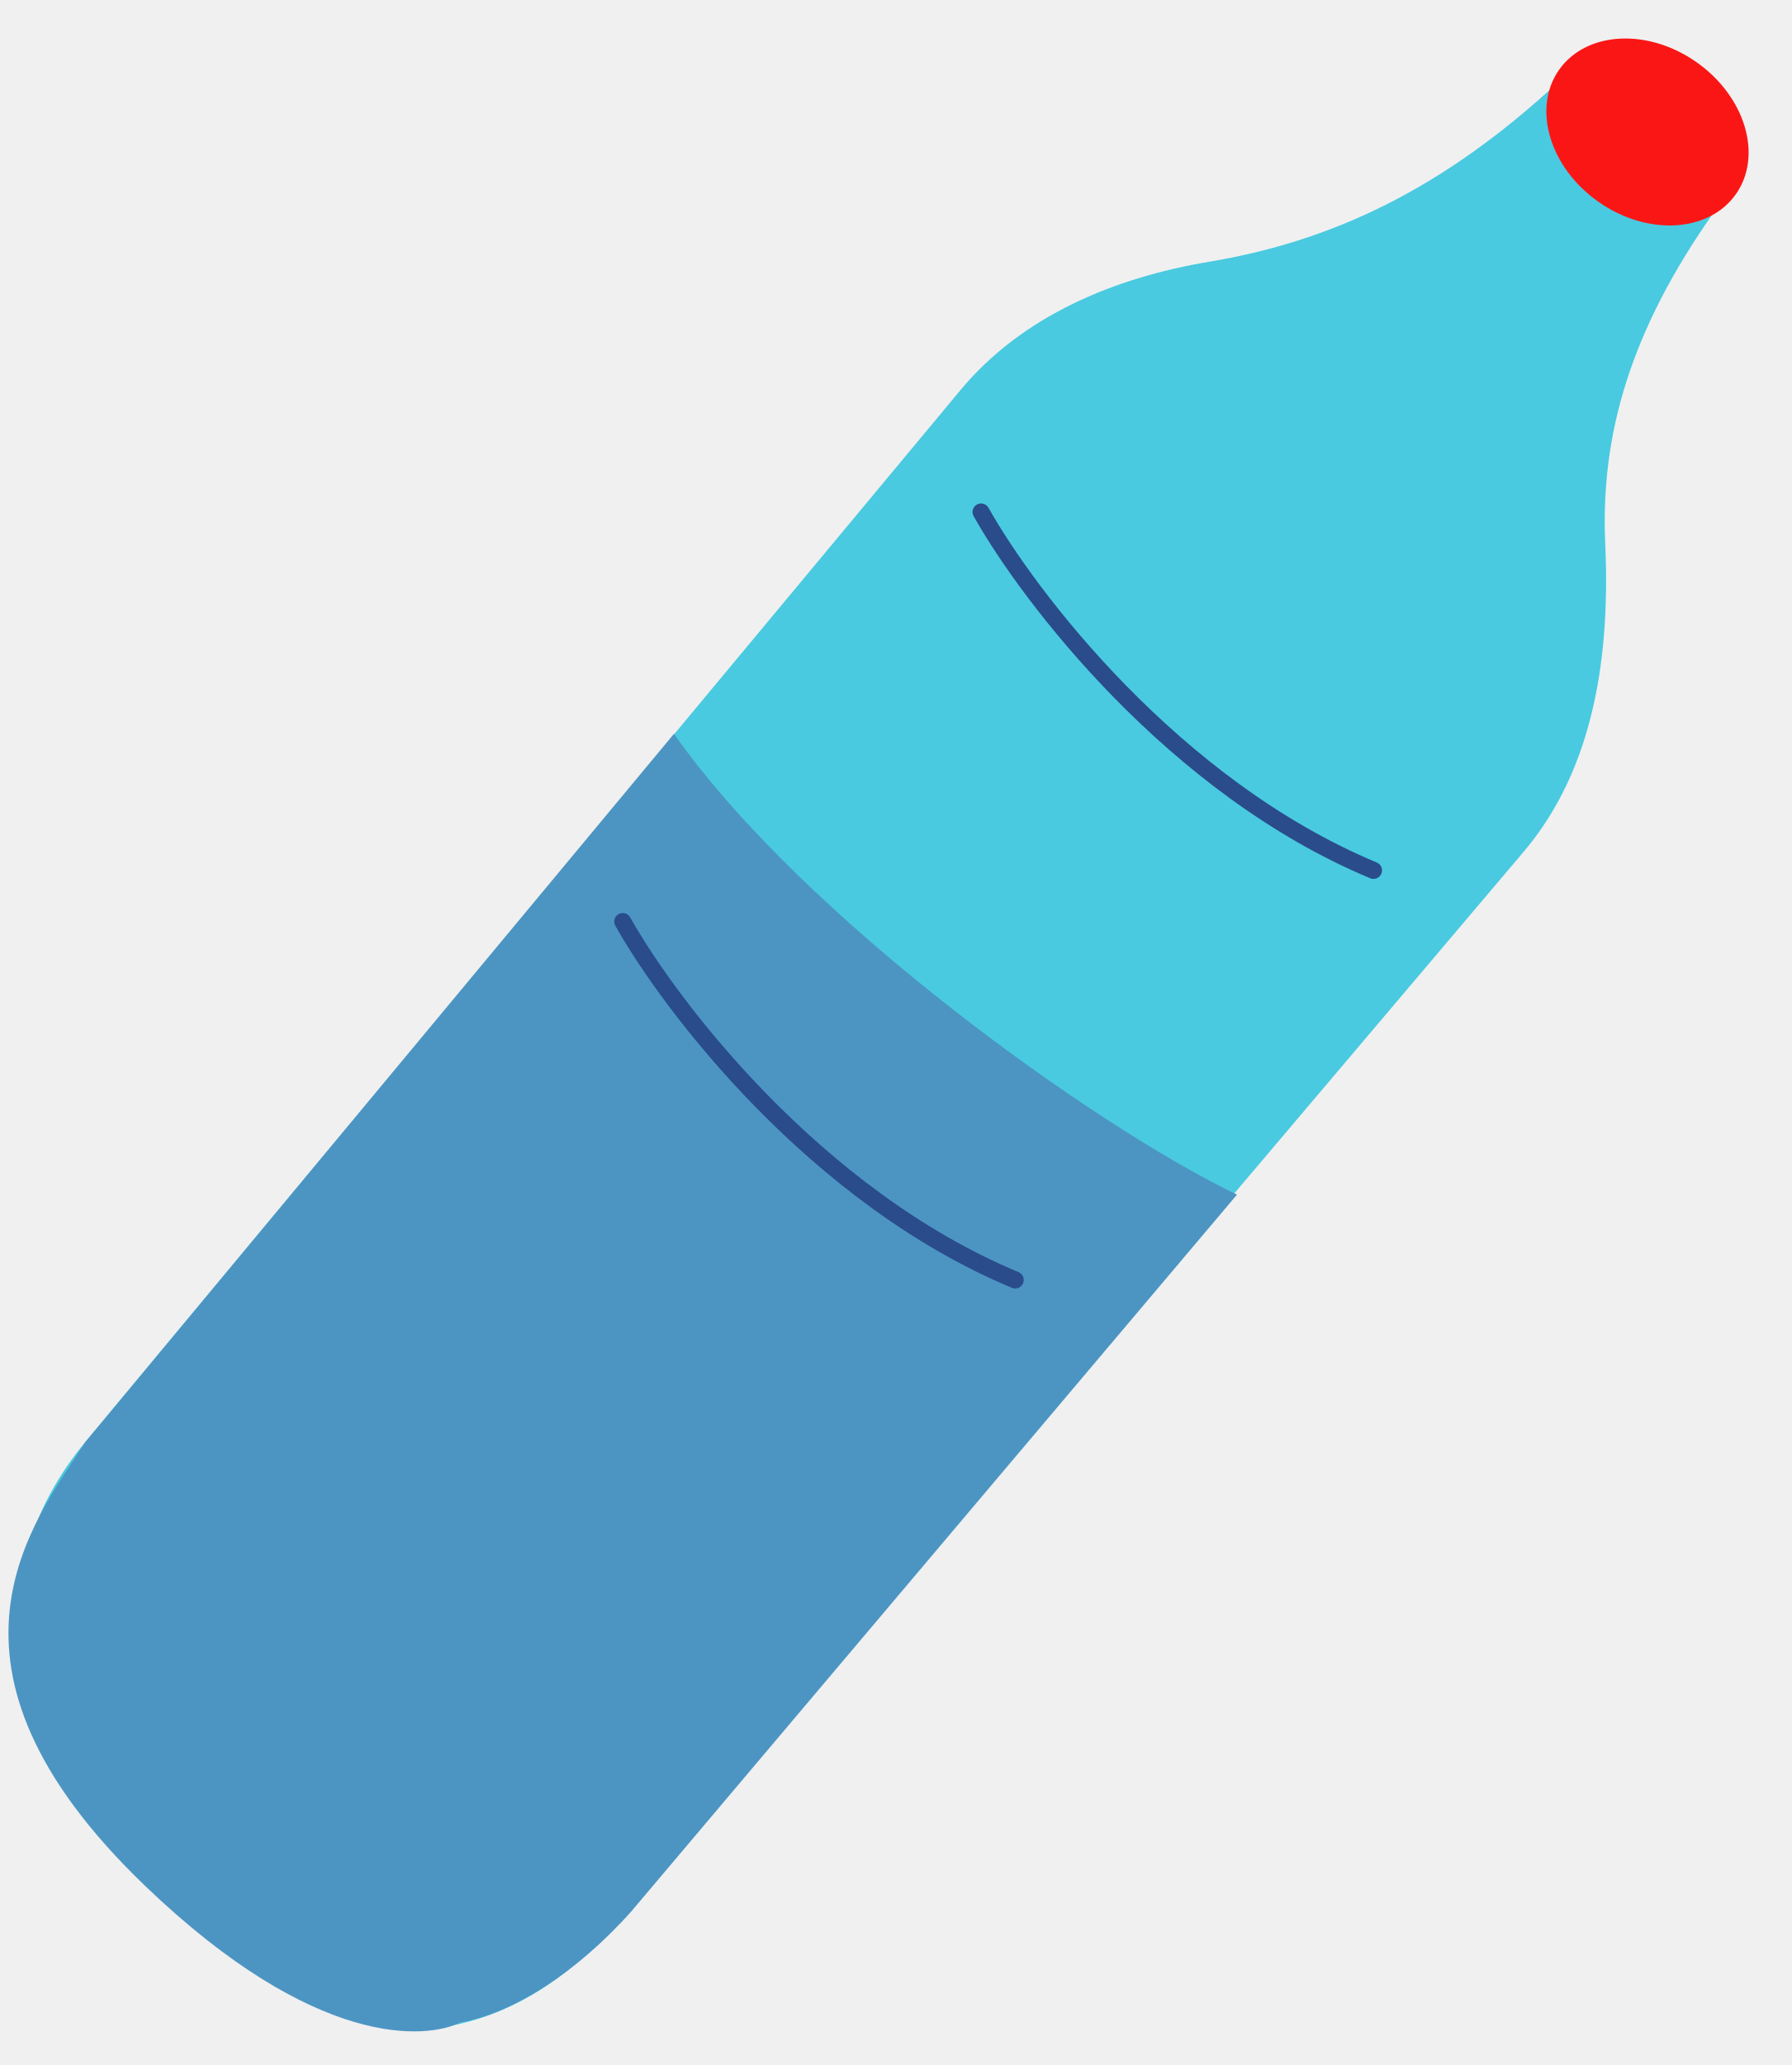
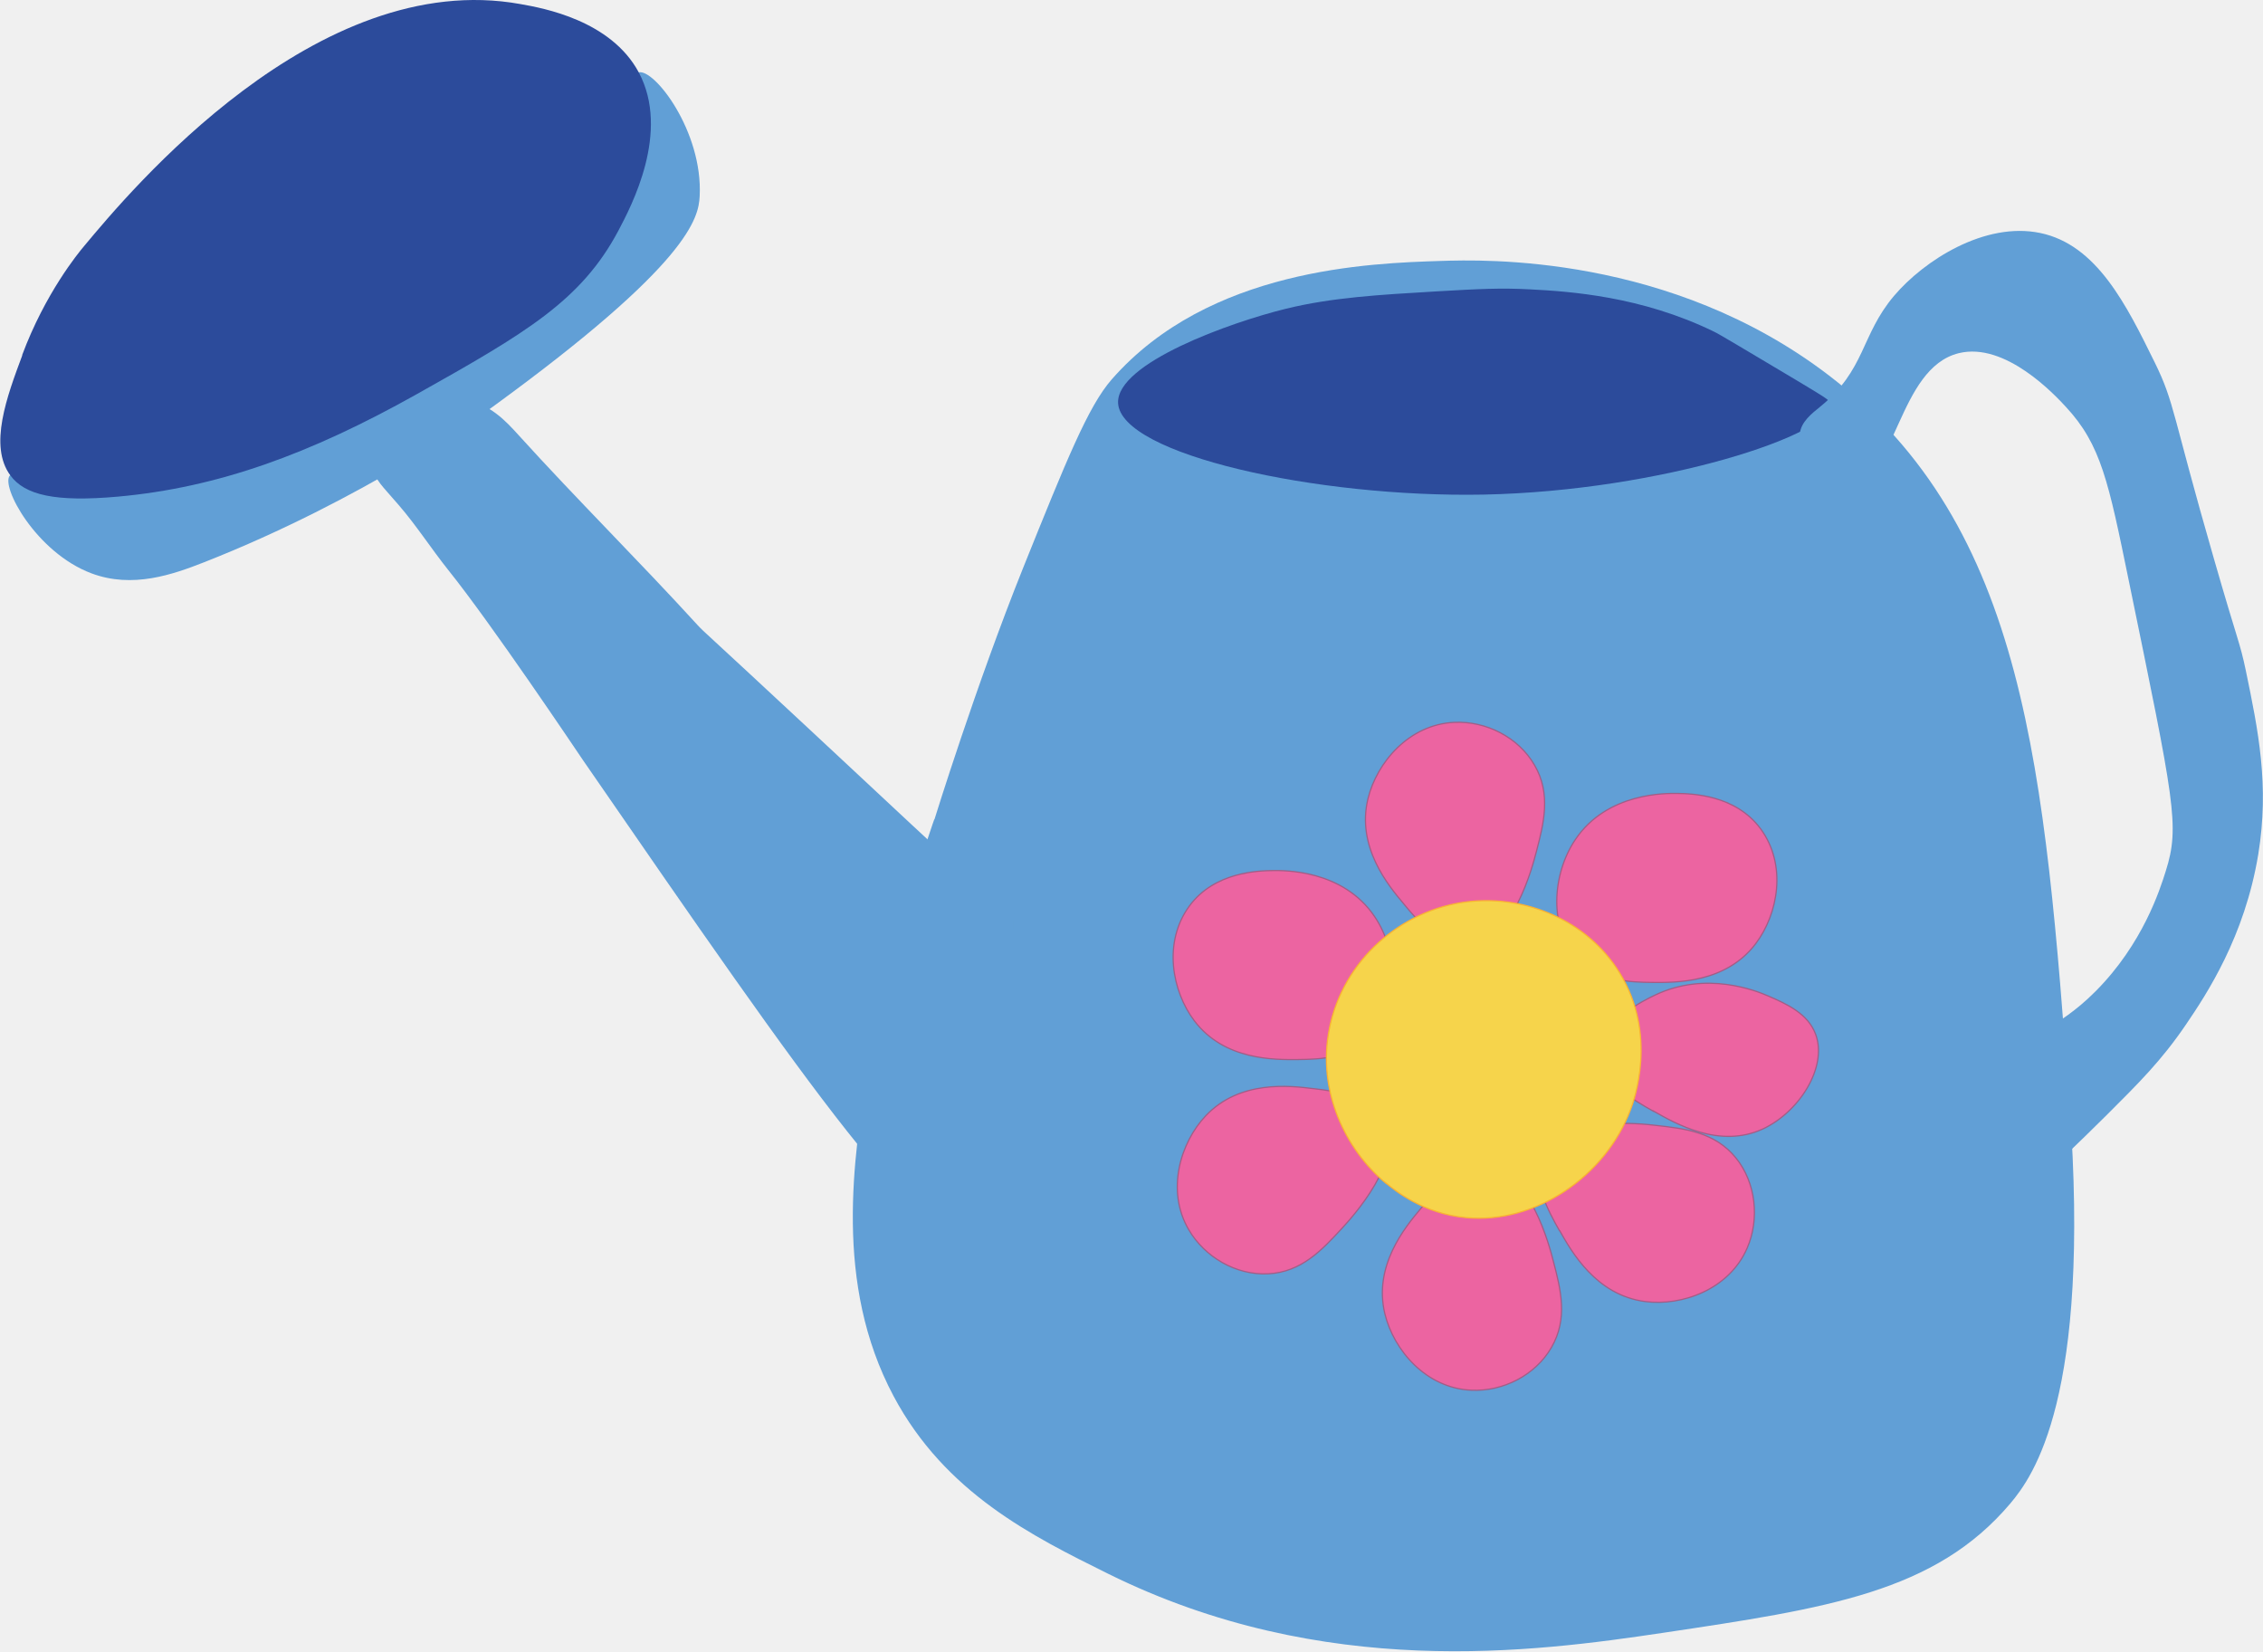
- <svg xmlns="http://www.w3.org/2000/svg" width="105" height="121" viewBox="0 0 105 121" fill="none">
-   <path d="M70.872 15.337C77.993 14.145 84.583 11.132 91.524 4.629C94.019 2.291 97.997 2.264 100.26 4.828C102.122 6.939 102.124 10.076 100.496 12.373C95.529 19.38 93.797 25.533 94.082 31.848C94.373 38.298 93.478 44.977 89.305 49.904L36.04 112.78C31.952 117.606 25.549 120.471 19.724 118.007C9.684 113.76 4.272 105.345 1.749 98.161C0.077 93.4 1.814 88.32 5.041 84.442L56.303 22.846C59.912 18.509 65.306 16.269 70.872 15.337Z" fill="#49CAE0" />
-   <path d="M5 84.5L39.5 43C47.1 53.8 64.166 66 72.5 70L37 112C33.8 115.6 30 118 27 118.5C25 119.5 18.5 120.1 8.5 110.5C-5 97.54 2 89.167 5 84.5Z" fill="#4C95C3" />
-   <ellipse cx="96.558" cy="7.734" rx="6.334" ry="5" transform="rotate(35.1171 96.5575 7.73368)" fill="#FB1616" />
-   <path d="M57.5 30C60.288 34.968 68.791 46.123 80.5 51" stroke="#2A4C8B" stroke-linecap="round" />
-   <path d="M36.5 54C39.288 58.968 47.791 70.123 59.5 75" stroke="#2A4C8B" stroke-linecap="round" />
+ <svg xmlns="http://www.w3.org/2000/svg" width="466" height="340" viewBox="0 0 466 340" fill="none">
+   <g clip-path="url(#clip0_104_21)">
+     <path d="M192.429 168.723C192.429 168.723 200.882 141.369 210.682 116.94C219.6 94.788 224.059 83.688 228.936 78.115C248.954 55.266 282.117 54.198 296.702 53.733C305.294 53.455 343.891 52.247 376.636 77.326C417.324 108.488 421.039 158.784 426.149 227.332C430.607 287.8 418.624 304.054 413.979 309.581C398.513 327.879 376.311 331.176 342.405 336.238C315.884 340.186 272.596 346.038 228.193 324.071C212.54 316.315 194.658 307.444 184.022 287.521C171.62 264.254 175.801 238.339 178.68 220.134C182.396 196.96 192.382 168.723 192.382 168.723H192.429Z" fill="#619FD6" />
+     <path d="M230.237 82.992C230.748 93.58 271.063 102.497 305.48 101.847C342.22 101.104 377.519 89.354 377.008 83.27C376.962 82.527 376.358 82.156 369.856 78.254C359.173 71.892 353.832 68.687 352.995 68.316C337.993 60.978 323.177 60.003 315.048 59.585C309.01 59.26 304.598 59.492 295.773 60.003C283.976 60.699 274.268 61.257 264.793 63.579C253.414 66.365 229.865 74.771 230.237 82.992Z" fill="#2C4B9B" />
+     <path d="M431.537 204.111C441.244 194.359 444.774 183.213 445.982 179.358C448.908 170.07 447.747 165.24 438.365 119.587C434.184 99.2 432.652 91.583 425.406 83.781C423.176 81.366 412.958 70.359 403.344 72.728C390.757 75.839 390.571 99.014 380.864 99.385C375.94 99.571 370.32 93.812 370.599 89.493C370.785 86.846 373.2 85.081 374.779 83.781C384.208 76.118 383.139 69.059 390.014 60.931C396.237 53.594 408.732 45.606 420.111 47.974C431.769 50.389 437.854 62.743 443.706 74.632C447.84 83.038 447.236 85.081 455.875 114.99C460.891 132.452 461.216 132.127 462.47 138.118C465.025 150.471 467.347 161.71 465.025 175.921C462.238 192.872 454.389 204.715 450.162 210.938C445.053 218.462 440.362 223.06 433.813 229.608C422.062 241.218 411.193 251.946 406.781 249.392C402.368 246.838 404.087 231.001 412.122 220.087C418.067 212.053 423.223 212.471 431.537 204.111Z" fill="#619FD6" />
+     <path d="M131.49 14.908C128.657 15.697 132.652 27.076 129.586 39.661C124.431 60.885 102.461 72.171 79.702 83.827C55.782 96.088 23.363 105.655 7.756 99.06C6.27 98.457 3.019 96.831 2.043 97.899C0.046 100.082 7.431 113.782 18.811 118.055C27.311 121.259 35.624 118.287 42.034 115.779C74.965 102.822 99.349 85.314 101.439 83.781C142.173 54.151 143.845 44.816 144.078 40.404C144.774 27.076 134.695 14.025 131.49 14.908Z" fill="#619FD6" />
+     <path d="M77.055 96.785C77.287 98.874 78.495 99.803 82.21 104.122C85.833 108.349 88.852 113.039 92.289 117.358C101.207 128.458 118.485 154.233 120.064 156.555C167.208 224.917 190.803 259.098 201.532 255.151C215.837 249.949 206.13 185.674 209.521 185.488C210.264 185.488 211.379 188.321 210.682 188.925C209.196 190.225 199.953 181.169 167.394 150.843C144.217 129.247 145.238 130.408 143.706 128.783C131.583 115.501 118.764 102.822 106.688 89.493C104.319 86.892 100.743 82.898 95.355 82.341C86.53 81.459 76.404 90.236 77.101 96.785H77.055Z" fill="#619FD6" />
+     <path d="M4.552 73.146C9.289 60.421 16.071 52.154 17.325 50.668C26.8 39.29 65.211 -6.734 107.153 0.836C111.89 1.672 125.778 4.18 131.537 14.908C138.086 27.168 130.004 42.448 127.357 47.463C119.693 61.907 108.314 68.548 85.88 81.134C63.771 93.534 44.821 100.407 24.292 102.265C11.333 103.426 5.109 101.94 2.137 97.899C-2.369 91.815 1.44 81.598 4.598 73.146H4.552Z" fill="#2C4B9B" />
+     <path d="M289.038 186.092C285.88 182.33 279.284 174.389 281.699 164.45C283.511 157.02 290.153 149.171 299.442 148.753C305.991 148.428 312.679 151.818 315.977 157.53C319.461 163.475 317.881 169.559 316.395 175.271C315.605 178.336 311.565 194.034 302.507 194.87C296.795 195.427 292.057 189.761 289.038 186.092Z" fill="#EC64A1" stroke="#A25D86" stroke-width="0.25" stroke-miterlimit="10" />
+     <path d="M292.521 248.928C289.363 252.69 282.768 260.631 285.183 270.57C286.994 278 293.636 285.849 302.925 286.267C309.474 286.592 316.163 283.202 319.46 277.489C322.944 271.545 321.365 265.461 319.878 259.749C319.089 256.684 315.048 240.986 305.991 240.15C300.278 239.593 295.54 245.259 292.521 248.928Z" fill="#EC64A1" stroke="#A25D86" stroke-width="0.25" stroke-miterlimit="10" />
+     <path d="M270.459 224.174C265.582 223.57 255.317 222.363 248.304 229.747C243.055 235.274 240.083 245.166 244.774 253.2C248.072 258.866 254.528 262.628 261.123 262.303C267.997 261.978 272.27 257.334 276.265 253.015C278.401 250.692 289.363 238.757 285.183 230.722C282.535 225.66 275.196 224.732 270.505 224.174H270.459Z" fill="#EC64A1" stroke="#A25D86" stroke-width="0.25" stroke-miterlimit="10" />
+     <path d="M321.18 253.433C323.595 257.705 328.657 266.715 338.783 268.015C346.354 268.991 356.061 265.554 359.777 257.009C362.378 251.018 361.588 243.541 357.454 238.432C353.135 233.091 346.865 232.395 341.012 231.744C337.9 231.373 321.783 229.608 317.742 237.735C315.188 242.89 318.811 249.299 321.133 253.433H321.18Z" fill="#EC64A1" stroke="#A25D86" stroke-width="0.25" stroke-miterlimit="10" />
+     <path d="M340.454 228.772C345.099 231.419 354.11 236.574 362.981 232.487C370.412 229.051 376.358 219.855 373.896 213.028C372.317 208.709 367.951 206.759 364.096 205.087C361.634 204.019 351.369 199.885 340.826 204.901C338.689 205.923 329.493 210.288 329.586 216.976C329.586 222.642 336.228 226.45 340.454 228.818V228.772Z" fill="#EC64A1" stroke="#A25D86" stroke-width="0.25" stroke-miterlimit="10" />
+     <path d="M267.347 218.183C262.424 218.23 252.112 218.369 245.935 210.195C241.337 204.111 239.433 193.987 244.96 186.51C250.162 179.497 259.172 179.312 262.191 179.265C264.142 179.265 276.497 178.94 283.092 188.786C287.923 195.984 288.573 207.084 282.628 213.307C278.169 217.951 271.759 218.137 267.301 218.183H267.347Z" fill="#EC64A1" stroke="#A25D86" stroke-width="0.25" stroke-miterlimit="10" />
+     <path d="M340.13 202.3C345.053 202.347 355.364 202.486 361.541 194.312C366.14 188.228 368.044 178.104 362.517 170.627C357.315 163.614 348.304 163.429 345.285 163.382C343.334 163.382 330.98 163.057 324.384 172.903C319.554 180.101 318.903 191.201 324.849 197.424C329.307 202.068 335.717 202.254 340.176 202.3H340.13Z" fill="#EC64A1" stroke="#A25D86" stroke-width="0.25" stroke-miterlimit="10" />
+     <path d="M285.369 243.633C277.102 236.76 271.156 224.685 273.757 211.774C276.544 197.795 288.481 187.253 302.322 185.674C314.073 184.327 326.846 189.436 333.534 200.35C341.337 213.028 336.553 226.45 335.764 228.493C330.608 242.24 316.163 252.086 301.904 250.739C293.126 249.95 287.273 245.166 285.369 243.587V243.633Z" fill="#F6D44B" stroke="#F9B233" stroke-width="0.25" stroke-miterlimit="10" />
+   </g>
+   <defs>
+     <clipPath id="clip0_104_21">
+       <rect width="466" height="340" fill="white" />
+     </clipPath>
+   </defs>
</svg>
